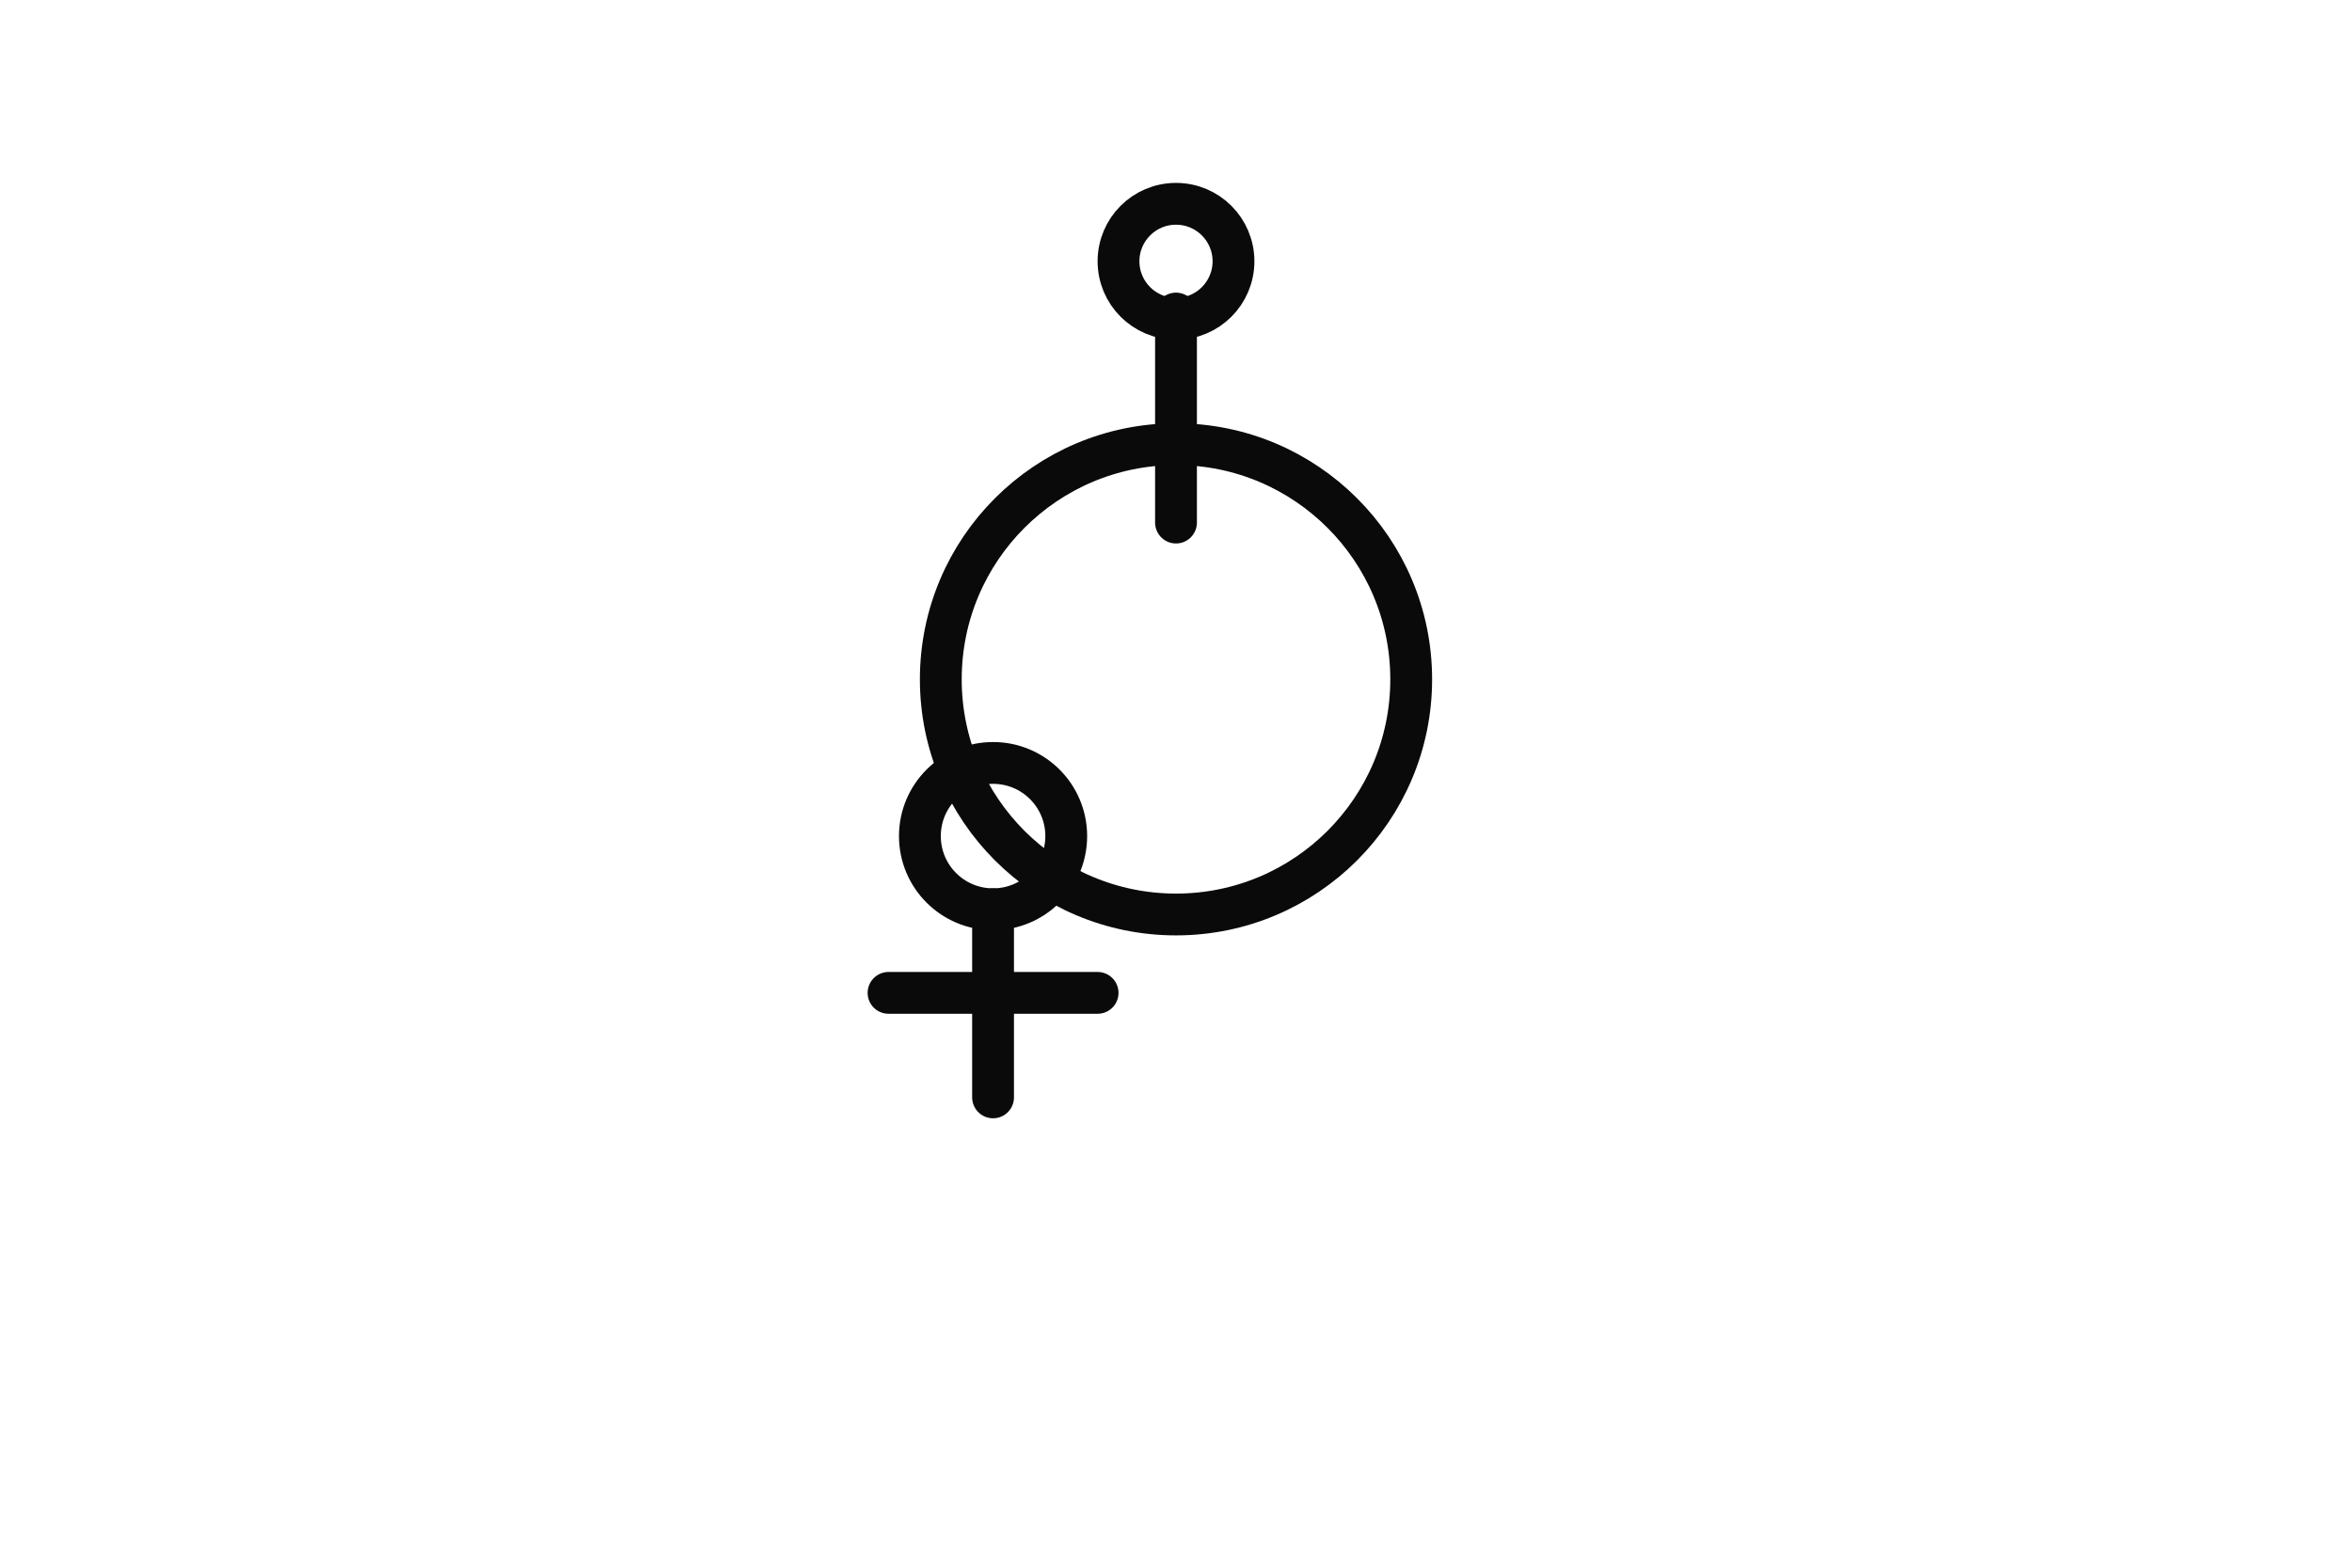
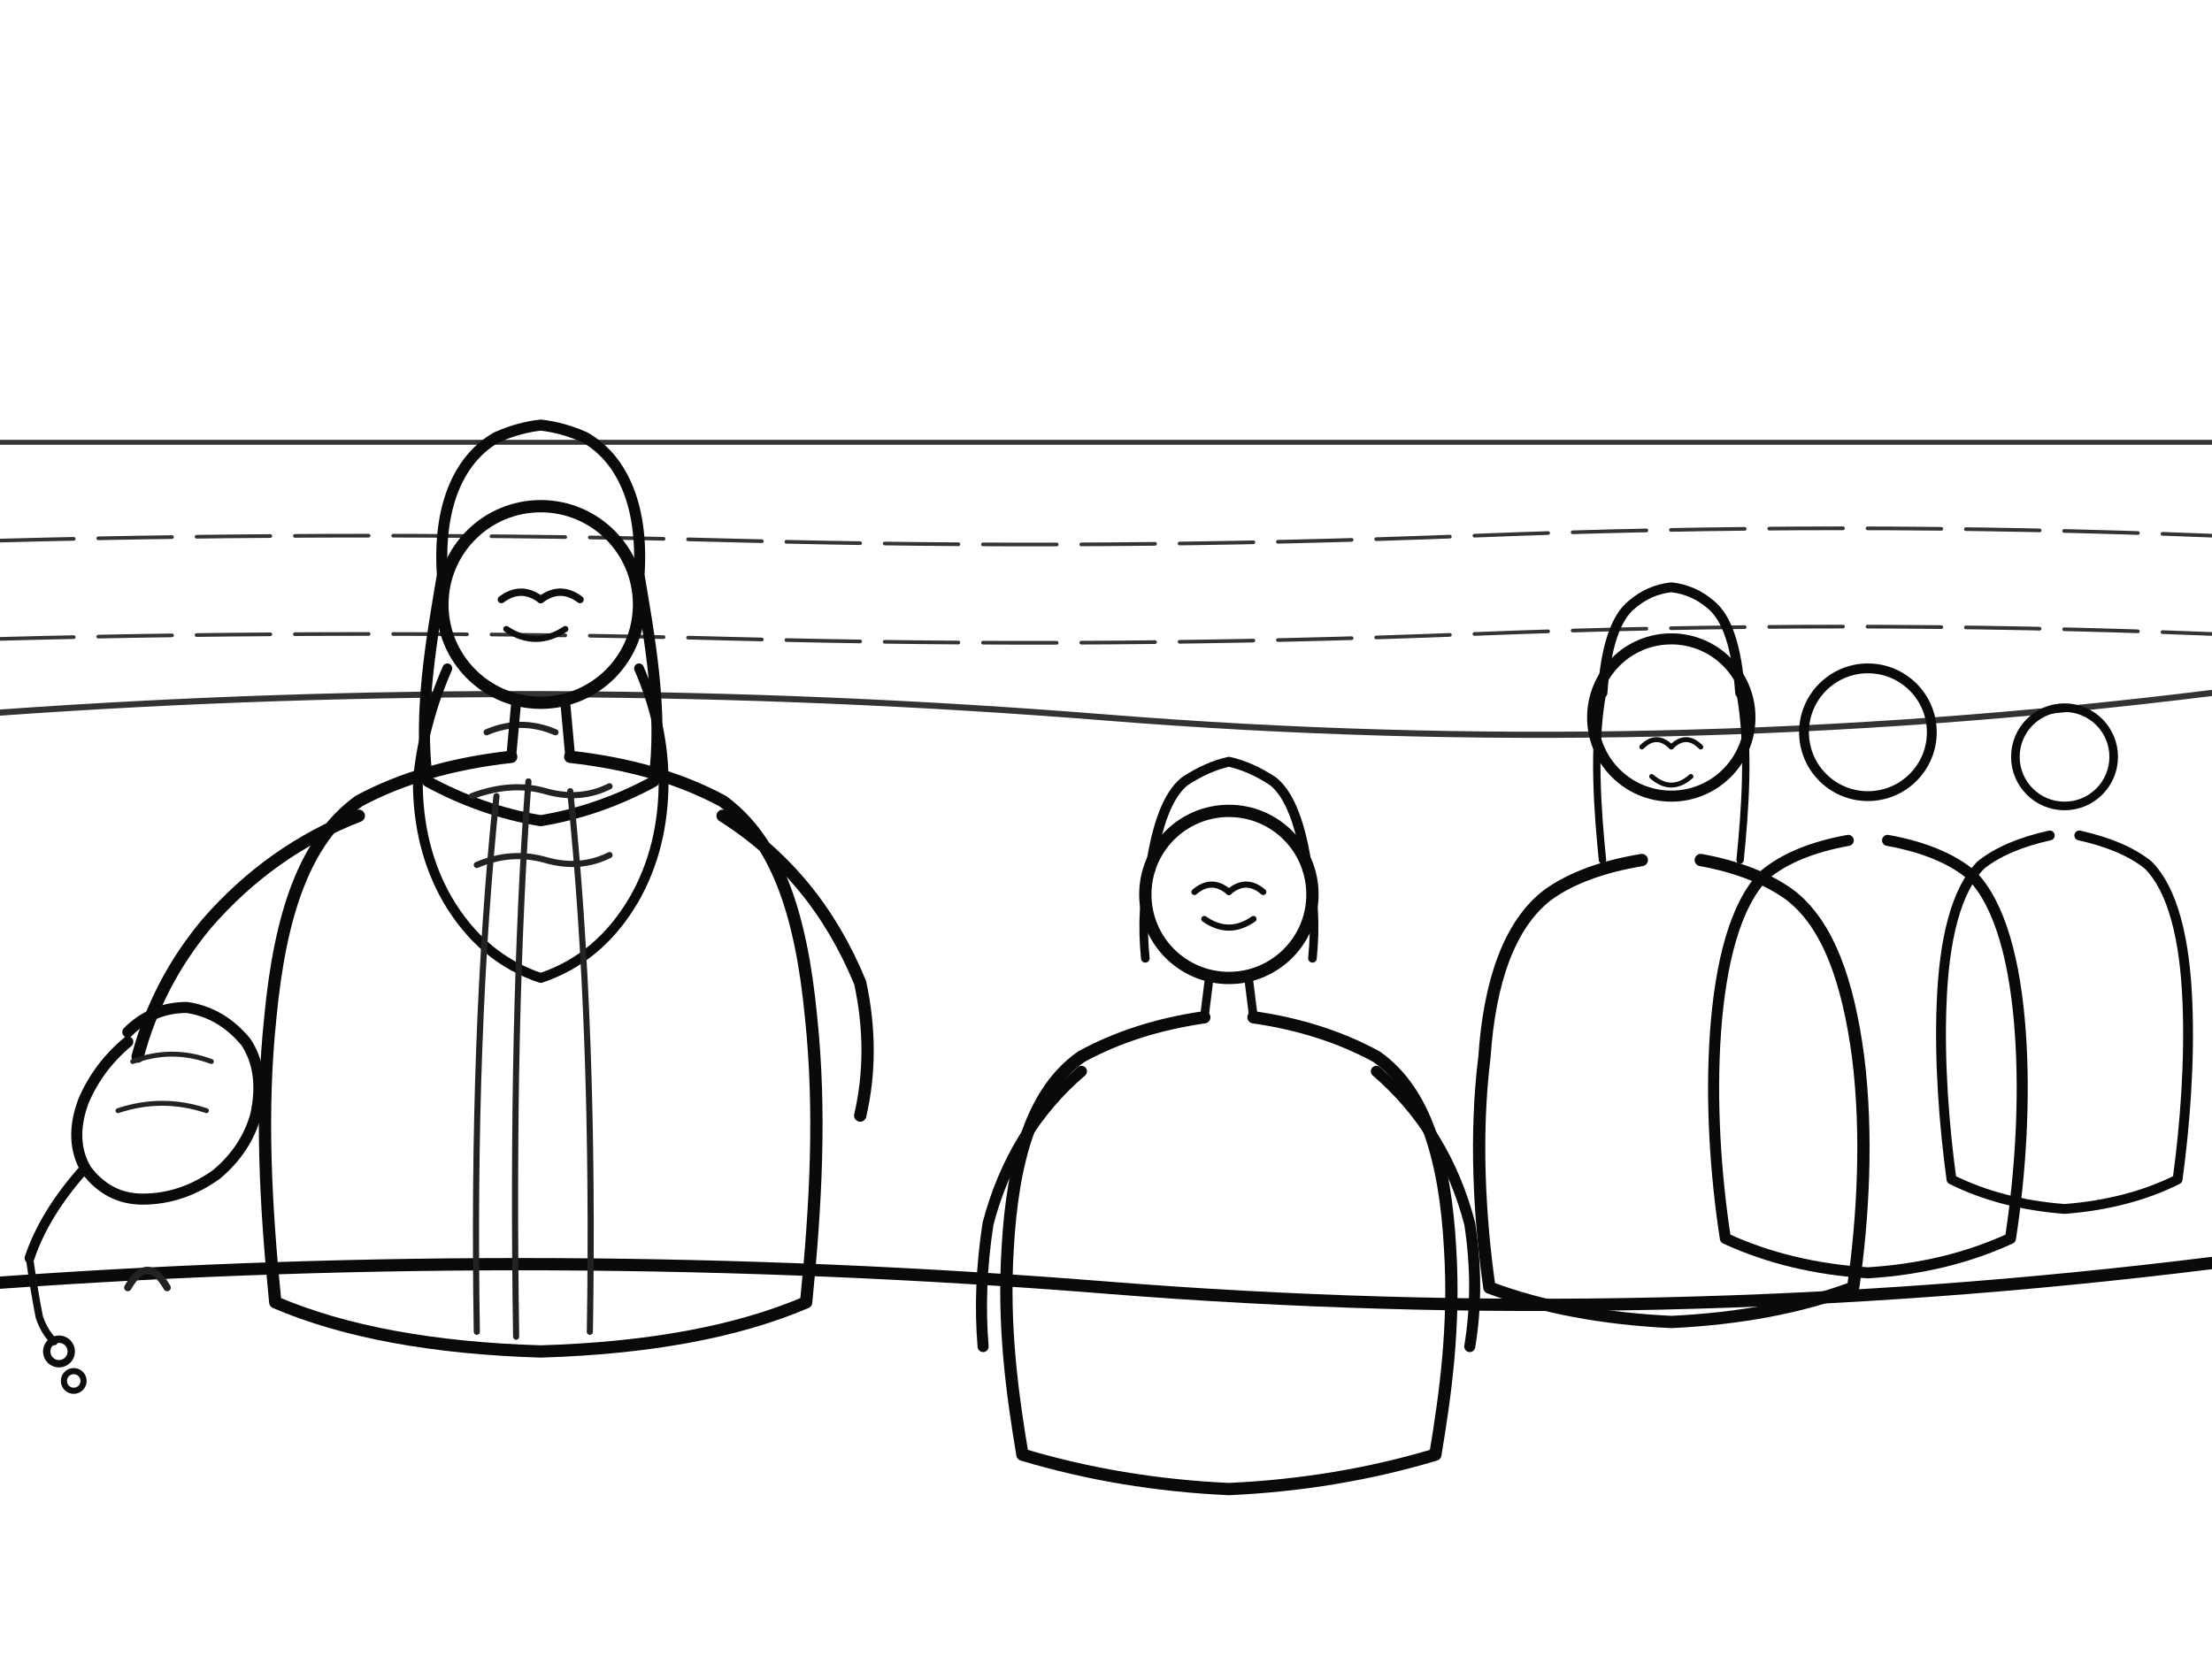
- <svg xmlns="http://www.w3.org/2000/svg" viewBox="0 0 900 600" width="900" height="600" aria-hidden="true">
-   <g fill="none" stroke="#0a0a0a" stroke-width="16" stroke-linecap="round" stroke-linejoin="round">
-     <circle cx="450" cy="260" r="90" />
-     <circle cx="380" cy="320" r="28" />
-     <path d="M380 348 L380 420 M340 380 L420 380" />
-     <line x1="450" y1="200" x2="450" y2="120" />
-     <circle cx="450" cy="100" r="22" />
-   </g>
+ <svg xmlns="http://www.w3.org/2000/svg" viewBox="0 0 900 680" width="900" height="680" aria-hidden="true">
+   <path d="M0,290 Q225,274 450,292 Q675,310 900,282" fill="none" stroke="#333" stroke-width="2.5" stroke-linecap="round" stroke-linejoin="round" />
+   <path d="M0,522 Q225,506 450,524 Q675,542 900,514" fill="none" stroke="#0a0a0a" stroke-width="5" stroke-linecap="round" stroke-linejoin="round" />
+   <path d="M0,180 L900,180" fill="none" stroke="#333" stroke-width="2" stroke-linecap="round" />
+   <path d="M0,220 Q150,216 300,220 Q450,224 600,218 Q750,212 900,218" fill="none" stroke="#333" stroke-width="1.5" stroke-dasharray="30 10" stroke-linecap="round" />
+   <path d="M0,260 Q150,256 300,260 Q450,264 600,258 Q750,252 900,258" fill="none" stroke="#333" stroke-width="1.5" stroke-dasharray="30 10" stroke-linecap="round" />
+   <circle cx="220" cy="246" r="40" fill="none" stroke="#0a0a0a" stroke-width="5" />
+   <path d="M180,234 C178,204 188,186 202,178 Q211,174 220,173 Q229,174 238,178 C252,186 262,204 260,234 C264,258 270,290 266,318 Q244,330 220,334 Q196,330 174,318 C170,290 176,258 180,234" fill="none" stroke="#0a0a0a" stroke-width="4.5" stroke-linecap="round" stroke-linejoin="round" />
+   <path d="M182,272 Q172,295 170,318 Q170,345 182,366 Q196,390 220,398 Q244,390 258,366 Q270,345 270,318 Q270,295 260,272" fill="none" stroke="#0a0a0a" stroke-width="4" stroke-linecap="round" stroke-linejoin="round" />
+   <path d="M198,298 Q212,292 226,298" fill="none" stroke="#222" stroke-width="2.5" stroke-linecap="round" />
+   <path d="M192,324 Q208,318 222,322 Q236,326 248,320" fill="none" stroke="#222" stroke-width="2.5" stroke-linecap="round" />
+   <path d="M194,352 Q208,346 222,350 Q236,354 248,348" fill="none" stroke="#222" stroke-width="2.5" stroke-linecap="round" />
+   <path d="M204,244 Q212,238 220,244" fill="none" stroke="#0d0d0d" stroke-width="3" stroke-linecap="round" />
+   <path d="M220,244 Q228,238 236,244" fill="none" stroke="#0d0d0d" stroke-width="3" stroke-linecap="round" />
+   <path d="M206,256 Q218,264 230,256" fill="none" stroke="#0d0d0d" stroke-width="2.5" stroke-linecap="round" />
+   <path d="M210,286 L208,308" fill="none" stroke="#0d0d0d" stroke-width="4" stroke-linecap="round" />
+   <path d="M230,286 L232,308" fill="none" stroke="#0d0d0d" stroke-width="4" stroke-linecap="round" />
+   <path d="M208,308 Q172,312 146,326 C124,342 114,372 110,414 C106,452 108,490 112,530 Q154,548 220,550 Q286,548 328,530 C332,490 334,452 330,414 C326,372 316,342 294,326 Q268,312 232,308" fill="none" stroke="#0a0a0a" stroke-width="5" stroke-linecap="round" stroke-linejoin="round" />
+   <path d="M215,318 Q208,414 210,544" fill="none" stroke="#222" stroke-width="2.5" stroke-linecap="round" />
+   <path d="M202,324 Q192,420 194,542" fill="none" stroke="#222" stroke-width="2.5" stroke-linecap="round" />
+   <path d="M232,322 Q242,418 240,542" fill="none" stroke="#222" stroke-width="2.5" stroke-linecap="round" />
+   <path d="M146,332 Q110,346 84,376 Q64,400 56,430" fill="none" stroke="#0a0a0a" stroke-width="5" stroke-linecap="round" stroke-linejoin="round" />
+   <path d="M52,424 Q40,434 34,448 Q28,464 35,476 Q44,488 58,488 Q74,488 88,478 Q100,468 104,454 Q108,436 100,424 Q90,412 76,410 Q62,410 52,420" fill="none" stroke="#0a0a0a" stroke-width="4.5" stroke-linecap="round" stroke-linejoin="round" />
+   <path d="M34,476 Q18,494 12,512" fill="none" stroke="#0a0a0a" stroke-width="4" stroke-linecap="round" stroke-linejoin="round" />
+   <path d="M12,512 Q14,526 16,536 Q18,542 22,546" fill="none" stroke="#0d0d0d" stroke-width="3" stroke-linecap="round" />
+   <circle cx="24" cy="550" r="5" fill="none" stroke="#0d0d0d" stroke-width="3" />
+   <circle cx="30" cy="562" r="4" fill="none" stroke="#0d0d0d" stroke-width="2.5" />
+   <path d="M54,432 Q70,426 86,432" fill="none" stroke="#222" stroke-width="2" stroke-linecap="round" />
+   <path d="M48,452 Q66,446 84,452" fill="none" stroke="#222" stroke-width="2" stroke-linecap="round" />
+   <path d="M294,332 Q332,356 350,400 Q356,428 350,454" fill="none" stroke="#0a0a0a" stroke-width="5" stroke-linecap="round" stroke-linejoin="round" />
+   <circle cx="500" cy="364" r="34" fill="none" stroke="#0a0a0a" stroke-width="5" />
+   <path d="M468,354 Q472,326 482,318 Q491,312 500,310 Q509,312 518,318 Q528,326 532,354" fill="none" stroke="#0a0a0a" stroke-width="4" stroke-linecap="round" stroke-linejoin="round" />
+   <path d="M468,354 Q464,370 466,390" fill="none" stroke="#0a0a0a" stroke-width="3.5" stroke-linecap="round" stroke-linejoin="round" />
+   <path d="M532,354 Q536,370 534,390" fill="none" stroke="#0a0a0a" stroke-width="3.5" stroke-linecap="round" stroke-linejoin="round" />
+   <path d="M486,363 Q493,357 500,363" fill="none" stroke="#0d0d0d" stroke-width="2.5" stroke-linecap="round" />
+   <path d="M500,363 Q507,357 514,363" fill="none" stroke="#0d0d0d" stroke-width="2.5" stroke-linecap="round" />
+   <path d="M490,374 Q500,381 510,374" fill="none" stroke="#0d0d0d" stroke-width="2.5" stroke-linecap="round" />
+   <path d="M492,398 L490,414" fill="none" stroke="#0d0d0d" stroke-width="3.5" stroke-linecap="round" />
+   <path d="M508,398 L510,414" fill="none" stroke="#0d0d0d" stroke-width="3.5" stroke-linecap="round" />
+   <path d="M490,414 Q462,418 440,430 C420,444 412,472 410,508 C408,540 412,568 416,592 Q456,604 500,606 Q544,604 584,592 C588,568 592,540 590,508 C588,472 580,444 560,430 Q538,418 510,414" fill="none" stroke="#0a0a0a" stroke-width="5" stroke-linecap="round" stroke-linejoin="round" />
+   <path d="M440,436 Q412,460 402,498 Q398,524 400,548" fill="none" stroke="#0a0a0a" stroke-width="4.5" stroke-linecap="round" stroke-linejoin="round" />
+   <path d="M560,436 Q588,460 598,498 Q602,524 598,548" fill="none" stroke="#0a0a0a" stroke-width="4.5" stroke-linecap="round" stroke-linejoin="round" />
+   <circle cx="680" cy="292" r="32" fill="none" stroke="#0a0a0a" stroke-width="4.5" />
+   <path d="M652,282 Q654,254 664,246 Q671,240 680,239 Q689,240 696,246 Q706,254 708,282" fill="none" stroke="#0a0a0a" stroke-width="4" stroke-linecap="round" stroke-linejoin="round" />
+   <path d="M652,282 C648,304 650,330 652,350" fill="none" stroke="#0a0a0a" stroke-width="3" stroke-linecap="round" stroke-linejoin="round" />
+   <path d="M708,282 C712,304 710,330 708,350" fill="none" stroke="#0a0a0a" stroke-width="3" stroke-linecap="round" stroke-linejoin="round" />
+   <path d="M668,304 Q674,298 680,304" fill="none" stroke="#0d0d0d" stroke-width="2" stroke-linecap="round" />
+   <path d="M680,304 Q686,298 692,304" fill="none" stroke="#0d0d0d" stroke-width="2" stroke-linecap="round" />
+   <path d="M672,316 Q680,323 688,316" fill="none" stroke="#0d0d0d" stroke-width="2" stroke-linecap="round" />
+   <path d="M668,350 Q644,354 630,364 C614,376 606,400 604,430 C600,462 602,496 606,524 Q638,536 680,538 Q722,536 754,524 C758,496 760,462 756,430 C752,400 744,376 728,364 Q714,354 692,350" fill="none" stroke="#0a0a0a" stroke-width="5" stroke-linecap="round" stroke-linejoin="round" />
+   <circle cx="760" cy="298" r="26" fill="none" stroke="#0a0a0a" stroke-width="4" />
+   <path d="M752,342 Q730,346 718,356 C706,368 700,392 698,420 C696,448 698,478 702,504 Q728,516 760,518 Q792,516 818,504 C822,478 824,448 822,420 C820,392 814,368 802,356 Q790,346 768,342" fill="none" stroke="#0a0a0a" stroke-width="4.5" stroke-linecap="round" stroke-linejoin="round" />
+   <circle cx="840" cy="308" r="20" fill="none" stroke="#0a0a0a" stroke-width="3.5" />
+   <path d="M834,340 Q816,344 806,352 C796,362 791,382 790,408 C789,432 791,458 794,480 Q814,490 840,492 Q866,490 886,480 C889,458 891,432 890,408 C889,382 884,362 874,352 Q864,344 846,340" fill="none" stroke="#0a0a0a" stroke-width="4" stroke-linecap="round" stroke-linejoin="round" />
+   <path d="M52,524 Q60,510 68,524" fill="none" stroke="#222" stroke-width="3" stroke-linecap="round" />
</svg>
